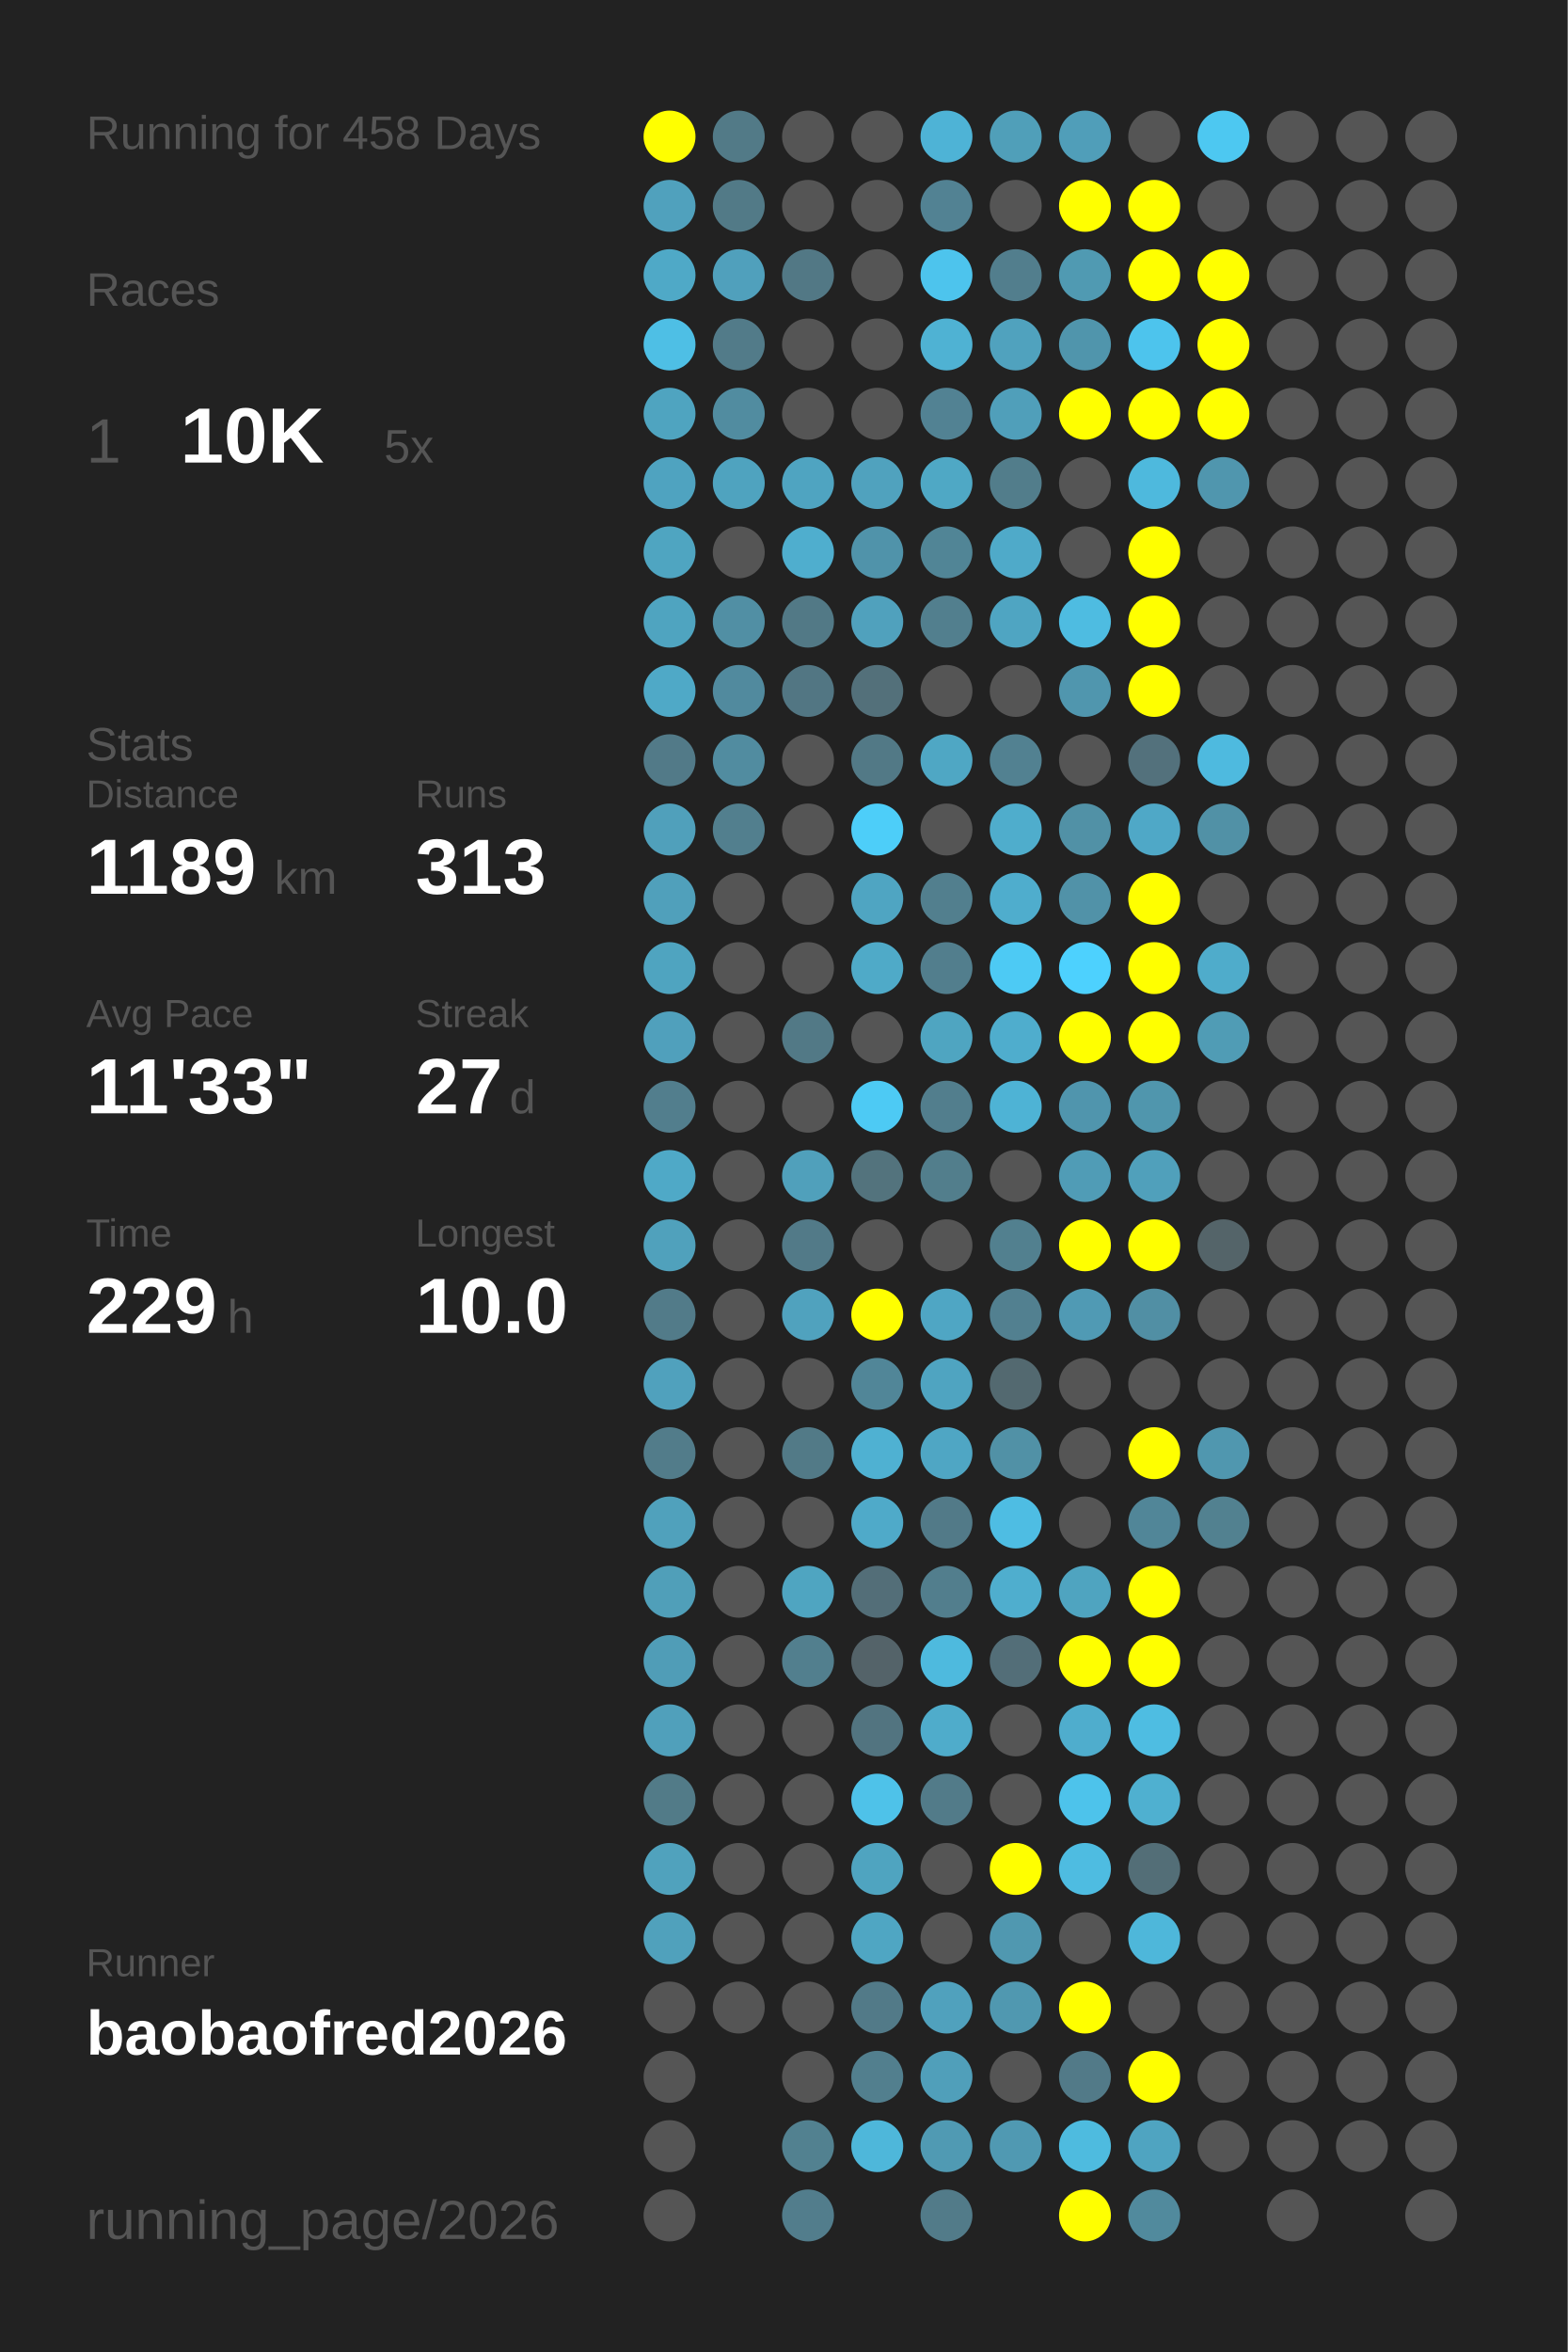
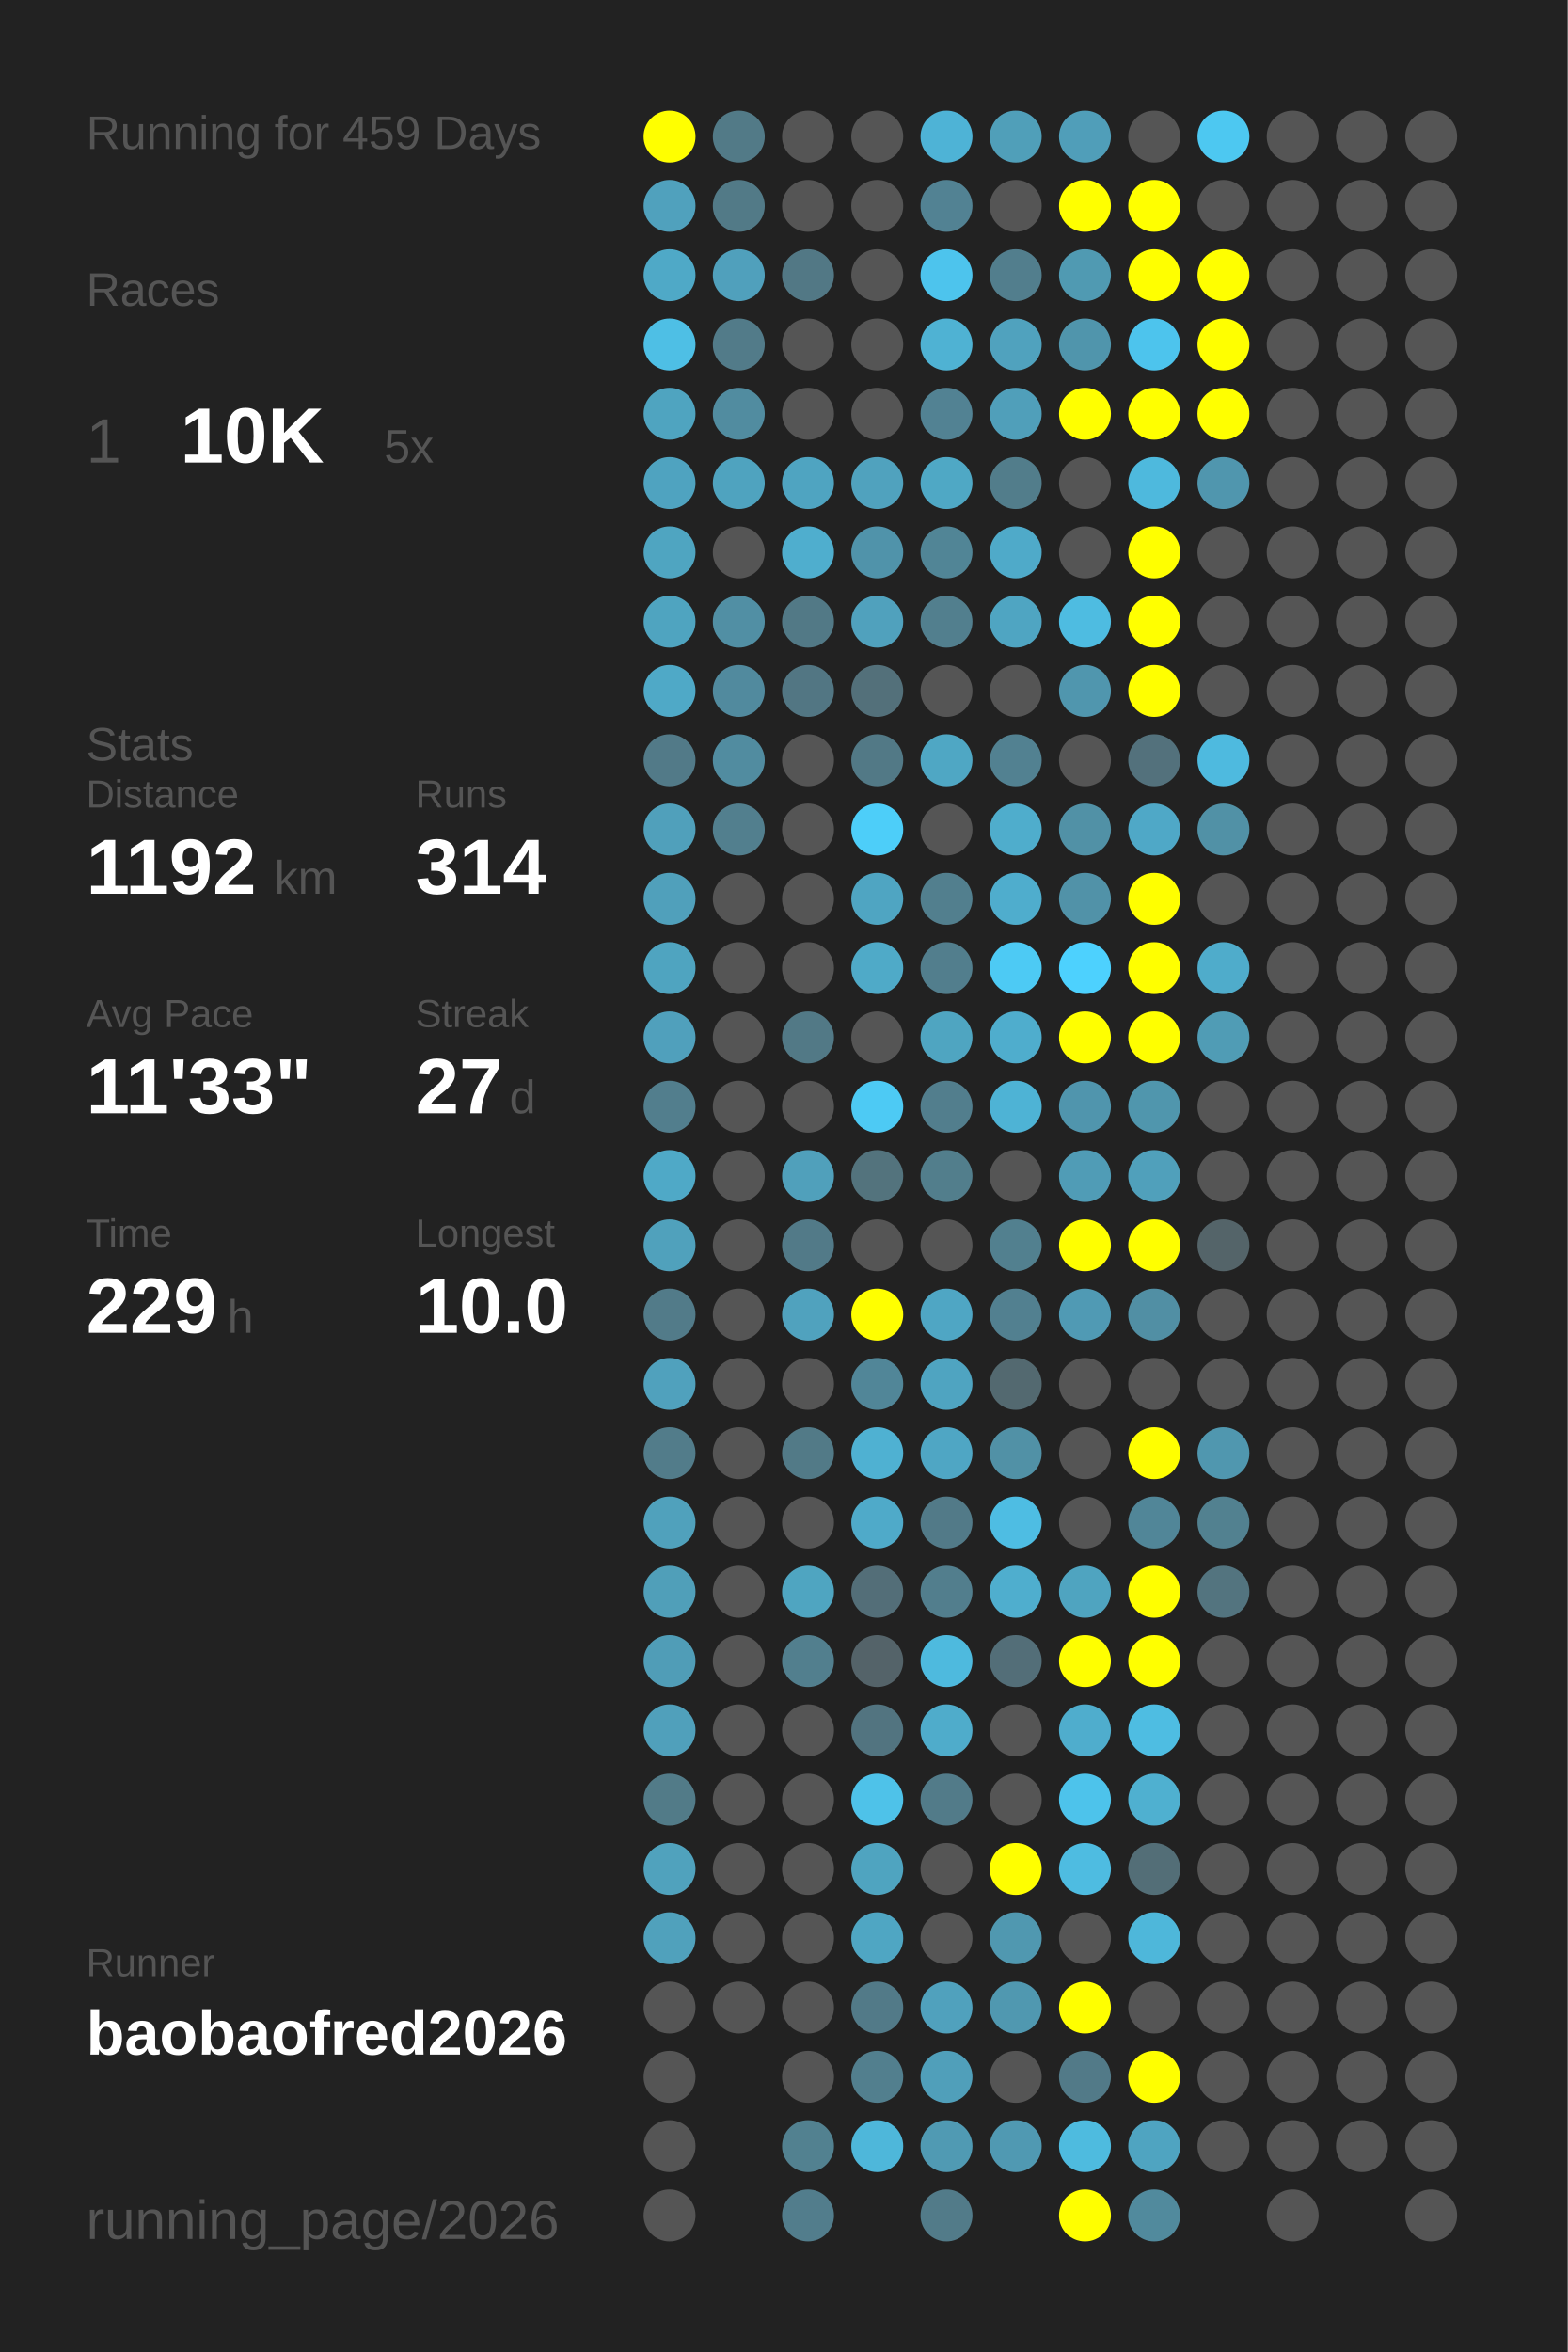
<svg xmlns="http://www.w3.org/2000/svg" baseProfile="full" height="300mm" version="1.1" viewBox="0,0,200,300" width="200mm">
  <defs />
  <rect fill="#222222" height="300" width="200" x="0" y="0" />
-   <text fill="#555555" style="font-size:6px; font-family:Arial;" x="11" y="19">Running for 458 Days</text>
+   <text fill="#555555" style="font-size:6px; font-family:Arial;" x="11" y="19">Running for 459 Days</text>
  <text fill="#555555" style="font-size:6px; font-family:Arial;" x="11" y="39">Races</text>
  <text fill="#555555" style="font-size:8px; font-family:Arial;" x="11" y="59">1</text>
  <text fill="#FFFFFF" style="font-size:10px; font-family:Arial; font-weight:bold;" x="23" y="59">10K</text>
  <text fill="#555555" style="font-size:6px; font-family:Arial;" x="49" y="59">5x</text>
  <text fill="#555555" style="font-size:6px; font-family:Arial;" x="11" y="97">Stats</text>
  <text fill="#555555" style="font-size:5px; font-family:Arial;" x="11" y="103">Distance</text>
-   <text fill="#FFFFFF" style="font-size:10px; font-family:Arial; font-weight:bold;" x="11" y="114">1189</text>
+   <text fill="#FFFFFF" style="font-size:10px; font-family:Arial; font-weight:bold;" x="11" y="114">1192</text>
  <text fill="#555555" style="font-size:6px; font-family:Arial;" x="35" y="114">km</text>
  <text fill="#555555" style="font-size:5px; font-family:Arial;" x="53" y="103">Runs</text>
-   <text fill="#FFFFFF" style="font-size:10px; font-family:Arial; font-weight:bold;" x="53" y="114">313</text>
+   <text fill="#FFFFFF" style="font-size:10px; font-family:Arial; font-weight:bold;" x="53" y="114">314</text>
  <text fill="#555555" style="font-size:5px; font-family:Arial;" x="11" y="131">Avg Pace</text>
  <text fill="#FFFFFF" style="font-size:10px; font-family:Arial; font-weight:bold;" x="11" y="142">11'33"</text>
  <text fill="#555555" style="font-size:5px; font-family:Arial;" x="53" y="131">Streak</text>
  <text fill="#FFFFFF" style="font-size:10px; font-family:Arial; font-weight:bold;" x="53" y="142">27</text>
  <text fill="#555555" style="font-size:6px; font-family:Arial;" x="65" y="142">d</text>
  <text fill="#555555" style="font-size:5px; font-family:Arial;" x="11" y="159">Time</text>
  <text fill="#FFFFFF" style="font-size:10px; font-family:Arial; font-weight:bold;" x="11" y="170">229</text>
  <text fill="#555555" style="font-size:6px; font-family:Arial;" x="29" y="170">h</text>
  <text fill="#555555" style="font-size:5px; font-family:Arial;" x="53" y="159">Longest</text>
  <text fill="#FFFFFF" style="font-size:10px; font-family:Arial; font-weight:bold;" x="53" y="170">10.0</text>
  <text fill="#555555" style="font-size:5px; font-family:Arial;" x="11" y="252.065">Runner</text>
  <text fill="#FFFFFF" style="font-size:8px; font-family:Arial; font-weight:bold;" x="11" y="262.065">baobaofred2026</text>
  <text fill="#555555" style="font-size:7px; font-family:Arial;" x="11" y="285.581">running_page/2026</text>
  <circle cx="85.417" cy="17.419" fill="#FFFF00" r="3.312" />
  <circle cx="85.417" cy="26.258" fill="#50a1bd" r="3.312" />
  <circle cx="85.417" cy="35.097" fill="#4fa9c7" r="3.312" />
  <circle cx="85.417" cy="43.935" fill="#4ebfe5" r="3.312" />
  <circle cx="85.417" cy="52.774" fill="#4fa4c0" r="3.312" />
  <circle cx="85.417" cy="61.613" fill="#4fa3c0" r="3.312" />
  <circle cx="85.417" cy="70.452" fill="#4fa5c1" r="3.312" />
  <circle cx="85.417" cy="79.29" fill="#4fa4c0" r="3.312" />
  <circle cx="85.417" cy="88.129" fill="#4fa9c7" r="3.312" />
  <circle cx="85.417" cy="96.968" fill="#527a88" r="3.312" />
  <circle cx="85.417" cy="105.806" fill="#50a0bb" r="3.312" />
  <circle cx="85.417" cy="114.645" fill="#50a0bb" r="3.312" />
  <circle cx="85.417" cy="123.484" fill="#4fa4c0" r="3.312" />
  <circle cx="85.417" cy="132.323" fill="#50a0bc" r="3.312" />
  <circle cx="85.417" cy="141.161" fill="#527e8d" r="3.312" />
  <circle cx="85.417" cy="150" fill="#4fa9c7" r="3.312" />
  <circle cx="85.417" cy="158.839" fill="#50a1bc" r="3.312" />
  <circle cx="85.417" cy="167.677" fill="#527b89" r="3.312" />
  <circle cx="85.417" cy="176.516" fill="#50a1bd" r="3.312" />
  <circle cx="85.417" cy="185.355" fill="#527c8a" r="3.312" />
  <circle cx="85.417" cy="194.194" fill="#50a1bc" r="3.312" />
  <circle cx="85.417" cy="203.032" fill="#509fb9" r="3.312" />
  <circle cx="85.417" cy="211.871" fill="#509db7" r="3.312" />
  <circle cx="85.417" cy="220.71" fill="#50a0bb" r="3.312" />
  <circle cx="85.417" cy="229.548" fill="#527b88" r="3.312" />
  <circle cx="85.417" cy="238.387" fill="#50a2bd" r="3.312" />
  <circle cx="85.417" cy="247.226" fill="#50a1bc" r="3.312" />
  <circle cx="85.417" cy="256.065" fill="#555555" r="3.312" />
  <circle cx="85.417" cy="264.903" fill="#555555" r="3.312" />
  <circle cx="85.417" cy="273.742" fill="#555555" r="3.312" />
  <circle cx="85.417" cy="282.581" fill="#555555" r="3.312" />
  <circle cx="94.25" cy="17.419" fill="#527a87" r="3.312" />
  <circle cx="94.25" cy="26.258" fill="#527a87" r="3.312" />
  <circle cx="94.25" cy="35.097" fill="#50a0bc" r="3.312" />
  <circle cx="94.25" cy="43.935" fill="#527b89" r="3.312" />
  <circle cx="94.25" cy="52.774" fill="#518ca0" r="3.312" />
  <circle cx="94.25" cy="61.613" fill="#4fa3bf" r="3.312" />
  <circle cx="94.25" cy="70.452" fill="#555555" r="3.312" />
  <circle cx="94.25" cy="79.29" fill="#518fa4" r="3.312" />
  <circle cx="94.25" cy="88.129" fill="#518a9e" r="3.312" />
  <circle cx="94.25" cy="96.968" fill="#518ca0" r="3.312" />
  <circle cx="94.25" cy="105.806" fill="#527f8e" r="3.312" />
  <circle cx="94.25" cy="114.645" fill="#555555" r="3.312" />
  <circle cx="94.25" cy="123.484" fill="#555555" r="3.312" />
  <circle cx="94.25" cy="132.323" fill="#555555" r="3.312" />
  <circle cx="94.25" cy="141.161" fill="#555555" r="3.312" />
  <circle cx="94.25" cy="150" fill="#555555" r="3.312" />
  <circle cx="94.25" cy="158.839" fill="#555555" r="3.312" />
  <circle cx="94.25" cy="167.677" fill="#555555" r="3.312" />
  <circle cx="94.25" cy="176.516" fill="#555555" r="3.312" />
  <circle cx="94.25" cy="185.355" fill="#555555" r="3.312" />
  <circle cx="94.25" cy="194.194" fill="#555555" r="3.312" />
  <circle cx="94.25" cy="203.032" fill="#555555" r="3.312" />
  <circle cx="94.25" cy="211.871" fill="#555555" r="3.312" />
  <circle cx="94.25" cy="220.71" fill="#555555" r="3.312" />
  <circle cx="94.25" cy="229.548" fill="#555555" r="3.312" />
  <circle cx="94.25" cy="238.387" fill="#555555" r="3.312" />
  <circle cx="94.25" cy="247.226" fill="#555555" r="3.312" />
  <circle cx="94.25" cy="256.065" fill="#555555" r="3.312" />
  <circle cx="103.083" cy="17.419" fill="#555555" r="3.312" />
  <circle cx="103.083" cy="26.258" fill="#555555" r="3.312" />
  <circle cx="103.083" cy="35.097" fill="#527885" r="3.312" />
  <circle cx="103.083" cy="43.935" fill="#555555" r="3.312" />
  <circle cx="103.083" cy="52.774" fill="#555555" r="3.312" />
  <circle cx="103.083" cy="61.613" fill="#4fa4c1" r="3.312" />
  <circle cx="103.083" cy="70.452" fill="#4faece" r="3.312" />
  <circle cx="103.083" cy="79.29" fill="#527986" r="3.312" />
  <circle cx="103.083" cy="88.129" fill="#527683" r="3.312" />
  <circle cx="103.083" cy="96.968" fill="#555555" r="3.312" />
  <circle cx="103.083" cy="105.806" fill="#555555" r="3.312" />
  <circle cx="103.083" cy="114.645" fill="#555555" r="3.312" />
  <circle cx="103.083" cy="123.484" fill="#555555" r="3.312" />
  <circle cx="103.083" cy="132.323" fill="#527986" r="3.312" />
  <circle cx="103.083" cy="141.161" fill="#555555" r="3.312" />
  <circle cx="103.083" cy="150" fill="#50a0bb" r="3.312" />
  <circle cx="103.083" cy="158.839" fill="#527a88" r="3.312" />
  <circle cx="103.083" cy="167.677" fill="#50a2be" r="3.312" />
  <circle cx="103.083" cy="176.516" fill="#555555" r="3.312" />
  <circle cx="103.083" cy="185.355" fill="#527a87" r="3.312" />
  <circle cx="103.083" cy="194.194" fill="#555555" r="3.312" />
  <circle cx="103.083" cy="203.032" fill="#4fa5c1" r="3.312" />
  <circle cx="103.083" cy="211.871" fill="#527f8e" r="3.312" />
  <circle cx="103.083" cy="220.71" fill="#555555" r="3.312" />
  <circle cx="103.083" cy="229.548" fill="#555555" r="3.312" />
  <circle cx="103.083" cy="238.387" fill="#555555" r="3.312" />
  <circle cx="103.083" cy="247.226" fill="#555555" r="3.312" />
  <circle cx="103.083" cy="256.065" fill="#555555" r="3.312" />
  <circle cx="103.083" cy="264.903" fill="#555555" r="3.312" />
  <circle cx="103.083" cy="273.742" fill="#528190" r="3.312" />
  <circle cx="103.083" cy="282.581" fill="#527d8c" r="3.312" />
  <circle cx="111.917" cy="17.419" fill="#555555" r="3.312" />
  <circle cx="111.917" cy="26.258" fill="#555555" r="3.312" />
  <circle cx="111.917" cy="35.097" fill="#555555" r="3.312" />
  <circle cx="111.917" cy="43.935" fill="#555555" r="3.312" />
  <circle cx="111.917" cy="52.774" fill="#555555" r="3.312" />
  <circle cx="111.917" cy="61.613" fill="#50a2be" r="3.312" />
  <circle cx="111.917" cy="70.452" fill="#5093aa" r="3.312" />
  <circle cx="111.917" cy="79.29" fill="#50a1bd" r="3.312" />
  <circle cx="111.917" cy="88.129" fill="#53707a" r="3.312" />
  <circle cx="111.917" cy="96.968" fill="#527986" r="3.312" />
  <circle cx="111.917" cy="105.806" fill="#4dcef9" r="3.312" />
  <circle cx="111.917" cy="114.645" fill="#4fa5c2" r="3.312" />
  <circle cx="111.917" cy="123.484" fill="#4faac8" r="3.312" />
  <circle cx="111.917" cy="132.323" fill="#555555" r="3.312" />
  <circle cx="111.917" cy="141.161" fill="#4dcaf4" r="3.312" />
  <circle cx="111.917" cy="150" fill="#53737d" r="3.312" />
  <circle cx="111.917" cy="158.839" fill="#555555" r="3.312" />
  <circle cx="111.917" cy="167.677" fill="#FFFF00" r="3.312" />
  <circle cx="111.917" cy="176.516" fill="#518698" r="3.312" />
  <circle cx="111.917" cy="185.355" fill="#4fb1d2" r="3.312" />
  <circle cx="111.917" cy="194.194" fill="#4faac9" r="3.312" />
  <circle cx="111.917" cy="203.032" fill="#536e78" r="3.312" />
  <circle cx="111.917" cy="211.871" fill="#546369" r="3.312" />
  <circle cx="111.917" cy="220.71" fill="#527480" r="3.312" />
  <circle cx="111.917" cy="229.548" fill="#4ec2e9" r="3.312" />
  <circle cx="111.917" cy="238.387" fill="#4fa4c0" r="3.312" />
  <circle cx="111.917" cy="247.226" fill="#4fa6c3" r="3.312" />
  <circle cx="111.917" cy="256.065" fill="#527a88" r="3.312" />
  <circle cx="111.917" cy="264.903" fill="#527f8e" r="3.312" />
  <circle cx="111.917" cy="273.742" fill="#4eb7da" r="3.312" />
  <circle cx="120.75" cy="17.419" fill="#4eb3d6" r="3.312" />
  <circle cx="120.75" cy="26.258" fill="#528293" r="3.312" />
  <circle cx="120.75" cy="35.097" fill="#4dc4ed" r="3.312" />
  <circle cx="120.75" cy="43.935" fill="#4fb2d3" r="3.312" />
  <circle cx="120.75" cy="52.774" fill="#528293" r="3.312" />
  <circle cx="120.75" cy="61.613" fill="#4fa8c5" r="3.312" />
  <circle cx="120.75" cy="70.452" fill="#518596" r="3.312" />
  <circle cx="120.75" cy="79.29" fill="#527f8e" r="3.312" />
  <circle cx="120.75" cy="88.129" fill="#555555" r="3.312" />
  <circle cx="120.75" cy="96.968" fill="#4fa7c4" r="3.312" />
  <circle cx="120.75" cy="105.806" fill="#555555" r="3.312" />
  <circle cx="120.75" cy="114.645" fill="#527f8e" r="3.312" />
  <circle cx="120.75" cy="123.484" fill="#527e8d" r="3.312" />
  <circle cx="120.75" cy="132.323" fill="#4fa5c1" r="3.312" />
  <circle cx="120.75" cy="141.161" fill="#527e8d" r="3.312" />
  <circle cx="120.75" cy="150" fill="#527e8c" r="3.312" />
  <circle cx="120.75" cy="158.839" fill="#555555" r="3.312" />
  <circle cx="120.75" cy="167.677" fill="#4fa6c4" r="3.312" />
  <circle cx="120.75" cy="176.516" fill="#4fa4c1" r="3.312" />
  <circle cx="120.75" cy="185.355" fill="#4fa6c4" r="3.312" />
  <circle cx="120.75" cy="194.194" fill="#527a88" r="3.312" />
  <circle cx="120.75" cy="203.032" fill="#527e8d" r="3.312" />
  <circle cx="120.75" cy="211.871" fill="#4ebade" r="3.312" />
  <circle cx="120.75" cy="220.71" fill="#4faccb" r="3.312" />
  <circle cx="120.75" cy="229.548" fill="#527b89" r="3.312" />
  <circle cx="120.75" cy="238.387" fill="#555555" r="3.312" />
  <circle cx="120.75" cy="247.226" fill="#555555" r="3.312" />
  <circle cx="120.75" cy="256.065" fill="#50a1bd" r="3.312" />
  <circle cx="120.75" cy="264.903" fill="#509fba" r="3.312" />
  <circle cx="120.75" cy="273.742" fill="#509ab3" r="3.312" />
  <circle cx="120.75" cy="282.581" fill="#527b89" r="3.312" />
  <circle cx="129.583" cy="17.419" fill="#509fb9" r="3.312" />
  <circle cx="129.583" cy="26.258" fill="#555555" r="3.312" />
  <circle cx="129.583" cy="35.097" fill="#527e8d" r="3.312" />
  <circle cx="129.583" cy="43.935" fill="#50a2be" r="3.312" />
  <circle cx="129.583" cy="52.774" fill="#509fba" r="3.312" />
  <circle cx="129.583" cy="61.613" fill="#527d8b" r="3.312" />
  <circle cx="129.583" cy="70.452" fill="#4faac9" r="3.312" />
  <circle cx="129.583" cy="79.29" fill="#4fa5c2" r="3.312" />
  <circle cx="129.583" cy="88.129" fill="#555555" r="3.312" />
  <circle cx="129.583" cy="96.968" fill="#528191" r="3.312" />
  <circle cx="129.583" cy="105.806" fill="#4fadcc" r="3.312" />
  <circle cx="129.583" cy="114.645" fill="#4fadcd" r="3.312" />
  <circle cx="129.583" cy="123.484" fill="#4dcaf4" r="3.312" />
  <circle cx="129.583" cy="132.323" fill="#4fadcd" r="3.312" />
  <circle cx="129.583" cy="141.161" fill="#4eb3d5" r="3.312" />
  <circle cx="129.583" cy="150" fill="#555555" r="3.312" />
  <circle cx="129.583" cy="158.839" fill="#52808f" r="3.312" />
  <circle cx="129.583" cy="167.677" fill="#528090" r="3.312" />
  <circle cx="129.583" cy="176.516" fill="#536970" r="3.312" />
  <circle cx="129.583" cy="185.355" fill="#5191a6" r="3.312" />
  <circle cx="129.583" cy="194.194" fill="#4ebde3" r="3.312" />
  <circle cx="129.583" cy="203.032" fill="#4faece" r="3.312" />
  <circle cx="129.583" cy="211.871" fill="#536e78" r="3.312" />
  <circle cx="129.583" cy="220.71" fill="#555555" r="3.312" />
  <circle cx="129.583" cy="229.548" fill="#555555" r="3.312" />
  <circle cx="129.583" cy="238.387" fill="#FFFF00" r="3.312" />
  <circle cx="129.583" cy="247.226" fill="#5098b0" r="3.312" />
  <circle cx="129.583" cy="256.065" fill="#5098b0" r="3.312" />
  <circle cx="129.583" cy="264.903" fill="#555555" r="3.312" />
  <circle cx="129.583" cy="273.742" fill="#5099b2" r="3.312" />
  <circle cx="138.417" cy="17.419" fill="#509eb9" r="3.312" />
  <circle cx="138.417" cy="26.258" fill="#FFFF00" r="3.312" />
  <circle cx="138.417" cy="35.097" fill="#509ab2" r="3.312" />
  <circle cx="138.417" cy="43.935" fill="#5095ac" r="3.312" />
  <circle cx="138.417" cy="52.774" fill="#FFFF00" r="3.312" />
  <circle cx="138.417" cy="61.613" fill="#555555" r="3.312" />
  <circle cx="138.417" cy="70.452" fill="#555555" r="3.312" />
  <circle cx="138.417" cy="79.29" fill="#4ebce1" r="3.312" />
  <circle cx="138.417" cy="88.129" fill="#5096ae" r="3.312" />
  <circle cx="138.417" cy="96.968" fill="#555555" r="3.312" />
  <circle cx="138.417" cy="105.806" fill="#5191a6" r="3.312" />
  <circle cx="138.417" cy="114.645" fill="#5192a8" r="3.312" />
  <circle cx="138.417" cy="123.484" fill="#4dd1fe" r="3.312" />
  <circle cx="138.417" cy="132.323" fill="#FFFF00" r="3.312" />
  <circle cx="138.417" cy="141.161" fill="#5095ad" r="3.312" />
  <circle cx="138.417" cy="150" fill="#509cb6" r="3.312" />
  <circle cx="138.417" cy="158.839" fill="#FFFF00" r="3.312" />
  <circle cx="138.417" cy="167.677" fill="#509ab4" r="3.312" />
  <circle cx="138.417" cy="176.516" fill="#555555" r="3.312" />
  <circle cx="138.417" cy="185.355" fill="#555555" r="3.312" />
  <circle cx="138.417" cy="194.194" fill="#555555" r="3.312" />
  <circle cx="138.417" cy="203.032" fill="#4fa4c0" r="3.312" />
  <circle cx="138.417" cy="211.871" fill="#FFFF00" r="3.312" />
  <circle cx="138.417" cy="220.71" fill="#4fadcd" r="3.312" />
  <circle cx="138.417" cy="229.548" fill="#4dc3eb" r="3.312" />
  <circle cx="138.417" cy="238.387" fill="#4ebce1" r="3.312" />
  <circle cx="138.417" cy="247.226" fill="#555555" r="3.312" />
  <circle cx="138.417" cy="256.065" fill="#FFFF00" r="3.312" />
  <circle cx="138.417" cy="264.903" fill="#527a88" r="3.312" />
  <circle cx="138.417" cy="273.742" fill="#4ebbdf" r="3.312" />
  <circle cx="138.417" cy="282.581" fill="#FFFF00" r="3.312" />
  <circle cx="147.25" cy="17.419" fill="#555555" r="3.312" />
  <circle cx="147.25" cy="26.258" fill="#FFFF00" r="3.312" />
  <circle cx="147.25" cy="35.097" fill="#FFFF00" r="3.312" />
  <circle cx="147.25" cy="43.935" fill="#4dc4ed" r="3.312" />
  <circle cx="147.25" cy="52.774" fill="#FFFF00" r="3.312" />
  <circle cx="147.25" cy="61.613" fill="#4eb9dd" r="3.312" />
  <circle cx="147.25" cy="70.452" fill="#FFFF00" r="3.312" />
  <circle cx="147.25" cy="79.29" fill="#FFFF00" r="3.312" />
  <circle cx="147.25" cy="88.129" fill="#FFFF00" r="3.312" />
  <circle cx="147.25" cy="96.968" fill="#53717c" r="3.312" />
  <circle cx="147.25" cy="105.806" fill="#4fa8c7" r="3.312" />
  <circle cx="147.25" cy="114.645" fill="#FFFF00" r="3.312" />
  <circle cx="147.25" cy="123.484" fill="#FFFF00" r="3.312" />
  <circle cx="147.25" cy="132.323" fill="#FFFF00" r="3.312" />
  <circle cx="147.25" cy="141.161" fill="#5096ad" r="3.312" />
  <circle cx="147.25" cy="150" fill="#50a0bb" r="3.312" />
  <circle cx="147.25" cy="158.839" fill="#FFFF00" r="3.312" />
  <circle cx="147.25" cy="167.677" fill="#518fa4" r="3.312" />
  <circle cx="147.25" cy="176.516" fill="#555555" r="3.312" />
  <circle cx="147.25" cy="185.355" fill="#FFFF00" r="3.312" />
  <circle cx="147.25" cy="194.194" fill="#518698" r="3.312" />
  <circle cx="147.25" cy="203.032" fill="#FFFF00" r="3.312" />
  <circle cx="147.25" cy="211.871" fill="#FFFF00" r="3.312" />
  <circle cx="147.25" cy="220.71" fill="#4ebde2" r="3.312" />
  <circle cx="147.25" cy="229.548" fill="#4fb0d0" r="3.312" />
  <circle cx="147.25" cy="238.387" fill="#536e77" r="3.312" />
  <circle cx="147.25" cy="247.226" fill="#4eb7da" r="3.312" />
  <circle cx="147.25" cy="256.065" fill="#555555" r="3.312" />
  <circle cx="147.25" cy="264.903" fill="#FFFF00" r="3.312" />
  <circle cx="147.25" cy="273.742" fill="#4fa4c1" r="3.312" />
  <circle cx="147.25" cy="282.581" fill="#518a9d" r="3.312" />
  <circle cx="156.083" cy="17.419" fill="#4dc8f1" r="3.312" />
  <circle cx="156.083" cy="26.258" fill="#555555" r="3.312" />
  <circle cx="156.083" cy="35.097" fill="#FFFF00" r="3.312" />
  <circle cx="156.083" cy="43.935" fill="#FFFF00" r="3.312" />
  <circle cx="156.083" cy="52.774" fill="#FFFF00" r="3.312" />
  <circle cx="156.083" cy="61.613" fill="#5096ae" r="3.312" />
  <circle cx="156.083" cy="70.452" fill="#555555" r="3.312" />
  <circle cx="156.083" cy="79.29" fill="#555555" r="3.312" />
  <circle cx="156.083" cy="88.129" fill="#555555" r="3.312" />
  <circle cx="156.083" cy="96.968" fill="#4ebadf" r="3.312" />
  <circle cx="156.083" cy="105.806" fill="#5191a6" r="3.312" />
  <circle cx="156.083" cy="114.645" fill="#555555" r="3.312" />
  <circle cx="156.083" cy="123.484" fill="#4faccb" r="3.312" />
  <circle cx="156.083" cy="132.323" fill="#509cb5" r="3.312" />
  <circle cx="156.083" cy="141.161" fill="#555555" r="3.312" />
  <circle cx="156.083" cy="150" fill="#555555" r="3.312" />
  <circle cx="156.083" cy="158.839" fill="#546469" r="3.312" />
  <circle cx="156.083" cy="167.677" fill="#555555" r="3.312" />
  <circle cx="156.083" cy="176.516" fill="#555555" r="3.312" />
  <circle cx="156.083" cy="185.355" fill="#5097af" r="3.312" />
  <circle cx="156.083" cy="194.194" fill="#528190" r="3.312" />
-   <circle cx="156.083" cy="203.032" fill="#555555" r="3.312" />
+   <circle cx="156.083" cy="203.032" fill="#53747f" r="3.312" />
  <circle cx="156.083" cy="211.871" fill="#555555" r="3.312" />
  <circle cx="156.083" cy="220.71" fill="#555555" r="3.312" />
  <circle cx="156.083" cy="229.548" fill="#555555" r="3.312" />
  <circle cx="156.083" cy="238.387" fill="#555555" r="3.312" />
  <circle cx="156.083" cy="247.226" fill="#555555" r="3.312" />
  <circle cx="156.083" cy="256.065" fill="#555555" r="3.312" />
  <circle cx="156.083" cy="264.903" fill="#555555" r="3.312" />
  <circle cx="156.083" cy="273.742" fill="#555555" r="3.312" />
  <circle cx="164.917" cy="17.419" fill="#555555" r="3.312" />
  <circle cx="164.917" cy="26.258" fill="#555555" r="3.312" />
  <circle cx="164.917" cy="35.097" fill="#555555" r="3.312" />
  <circle cx="164.917" cy="43.935" fill="#555555" r="3.312" />
  <circle cx="164.917" cy="52.774" fill="#555555" r="3.312" />
  <circle cx="164.917" cy="61.613" fill="#555555" r="3.312" />
  <circle cx="164.917" cy="70.452" fill="#555555" r="3.312" />
  <circle cx="164.917" cy="79.29" fill="#555555" r="3.312" />
  <circle cx="164.917" cy="88.129" fill="#555555" r="3.312" />
  <circle cx="164.917" cy="96.968" fill="#555555" r="3.312" />
  <circle cx="164.917" cy="105.806" fill="#555555" r="3.312" />
  <circle cx="164.917" cy="114.645" fill="#555555" r="3.312" />
  <circle cx="164.917" cy="123.484" fill="#555555" r="3.312" />
  <circle cx="164.917" cy="132.323" fill="#555555" r="3.312" />
  <circle cx="164.917" cy="141.161" fill="#555555" r="3.312" />
  <circle cx="164.917" cy="150" fill="#555555" r="3.312" />
  <circle cx="164.917" cy="158.839" fill="#555555" r="3.312" />
  <circle cx="164.917" cy="167.677" fill="#555555" r="3.312" />
  <circle cx="164.917" cy="176.516" fill="#555555" r="3.312" />
  <circle cx="164.917" cy="185.355" fill="#555555" r="3.312" />
  <circle cx="164.917" cy="194.194" fill="#555555" r="3.312" />
  <circle cx="164.917" cy="203.032" fill="#555555" r="3.312" />
  <circle cx="164.917" cy="211.871" fill="#555555" r="3.312" />
  <circle cx="164.917" cy="220.71" fill="#555555" r="3.312" />
  <circle cx="164.917" cy="229.548" fill="#555555" r="3.312" />
  <circle cx="164.917" cy="238.387" fill="#555555" r="3.312" />
  <circle cx="164.917" cy="247.226" fill="#555555" r="3.312" />
  <circle cx="164.917" cy="256.065" fill="#555555" r="3.312" />
  <circle cx="164.917" cy="264.903" fill="#555555" r="3.312" />
  <circle cx="164.917" cy="273.742" fill="#555555" r="3.312" />
  <circle cx="164.917" cy="282.581" fill="#555555" r="3.312" />
  <circle cx="173.75" cy="17.419" fill="#555555" r="3.312" />
  <circle cx="173.75" cy="26.258" fill="#555555" r="3.312" />
  <circle cx="173.75" cy="35.097" fill="#555555" r="3.312" />
  <circle cx="173.75" cy="43.935" fill="#555555" r="3.312" />
  <circle cx="173.75" cy="52.774" fill="#555555" r="3.312" />
  <circle cx="173.75" cy="61.613" fill="#555555" r="3.312" />
  <circle cx="173.75" cy="70.452" fill="#555555" r="3.312" />
  <circle cx="173.75" cy="79.29" fill="#555555" r="3.312" />
  <circle cx="173.75" cy="88.129" fill="#555555" r="3.312" />
  <circle cx="173.75" cy="96.968" fill="#555555" r="3.312" />
  <circle cx="173.75" cy="105.806" fill="#555555" r="3.312" />
  <circle cx="173.75" cy="114.645" fill="#555555" r="3.312" />
  <circle cx="173.75" cy="123.484" fill="#555555" r="3.312" />
  <circle cx="173.75" cy="132.323" fill="#555555" r="3.312" />
  <circle cx="173.75" cy="141.161" fill="#555555" r="3.312" />
  <circle cx="173.75" cy="150" fill="#555555" r="3.312" />
  <circle cx="173.75" cy="158.839" fill="#555555" r="3.312" />
  <circle cx="173.75" cy="167.677" fill="#555555" r="3.312" />
  <circle cx="173.75" cy="176.516" fill="#555555" r="3.312" />
  <circle cx="173.75" cy="185.355" fill="#555555" r="3.312" />
  <circle cx="173.75" cy="194.194" fill="#555555" r="3.312" />
  <circle cx="173.75" cy="203.032" fill="#555555" r="3.312" />
  <circle cx="173.75" cy="211.871" fill="#555555" r="3.312" />
  <circle cx="173.75" cy="220.71" fill="#555555" r="3.312" />
  <circle cx="173.75" cy="229.548" fill="#555555" r="3.312" />
  <circle cx="173.75" cy="238.387" fill="#555555" r="3.312" />
  <circle cx="173.75" cy="247.226" fill="#555555" r="3.312" />
  <circle cx="173.75" cy="256.065" fill="#555555" r="3.312" />
  <circle cx="173.75" cy="264.903" fill="#555555" r="3.312" />
  <circle cx="173.75" cy="273.742" fill="#555555" r="3.312" />
  <circle cx="182.583" cy="17.419" fill="#555555" r="3.312" />
  <circle cx="182.583" cy="26.258" fill="#555555" r="3.312" />
  <circle cx="182.583" cy="35.097" fill="#555555" r="3.312" />
  <circle cx="182.583" cy="43.935" fill="#555555" r="3.312" />
  <circle cx="182.583" cy="52.774" fill="#555555" r="3.312" />
  <circle cx="182.583" cy="61.613" fill="#555555" r="3.312" />
  <circle cx="182.583" cy="70.452" fill="#555555" r="3.312" />
  <circle cx="182.583" cy="79.29" fill="#555555" r="3.312" />
  <circle cx="182.583" cy="88.129" fill="#555555" r="3.312" />
  <circle cx="182.583" cy="96.968" fill="#555555" r="3.312" />
  <circle cx="182.583" cy="105.806" fill="#555555" r="3.312" />
  <circle cx="182.583" cy="114.645" fill="#555555" r="3.312" />
  <circle cx="182.583" cy="123.484" fill="#555555" r="3.312" />
  <circle cx="182.583" cy="132.323" fill="#555555" r="3.312" />
  <circle cx="182.583" cy="141.161" fill="#555555" r="3.312" />
  <circle cx="182.583" cy="150" fill="#555555" r="3.312" />
  <circle cx="182.583" cy="158.839" fill="#555555" r="3.312" />
  <circle cx="182.583" cy="167.677" fill="#555555" r="3.312" />
  <circle cx="182.583" cy="176.516" fill="#555555" r="3.312" />
  <circle cx="182.583" cy="185.355" fill="#555555" r="3.312" />
  <circle cx="182.583" cy="194.194" fill="#555555" r="3.312" />
  <circle cx="182.583" cy="203.032" fill="#555555" r="3.312" />
  <circle cx="182.583" cy="211.871" fill="#555555" r="3.312" />
  <circle cx="182.583" cy="220.71" fill="#555555" r="3.312" />
  <circle cx="182.583" cy="229.548" fill="#555555" r="3.312" />
  <circle cx="182.583" cy="238.387" fill="#555555" r="3.312" />
  <circle cx="182.583" cy="247.226" fill="#555555" r="3.312" />
  <circle cx="182.583" cy="256.065" fill="#555555" r="3.312" />
  <circle cx="182.583" cy="264.903" fill="#555555" r="3.312" />
  <circle cx="182.583" cy="273.742" fill="#555555" r="3.312" />
  <circle cx="182.583" cy="282.581" fill="#555555" r="3.312" />
</svg>
